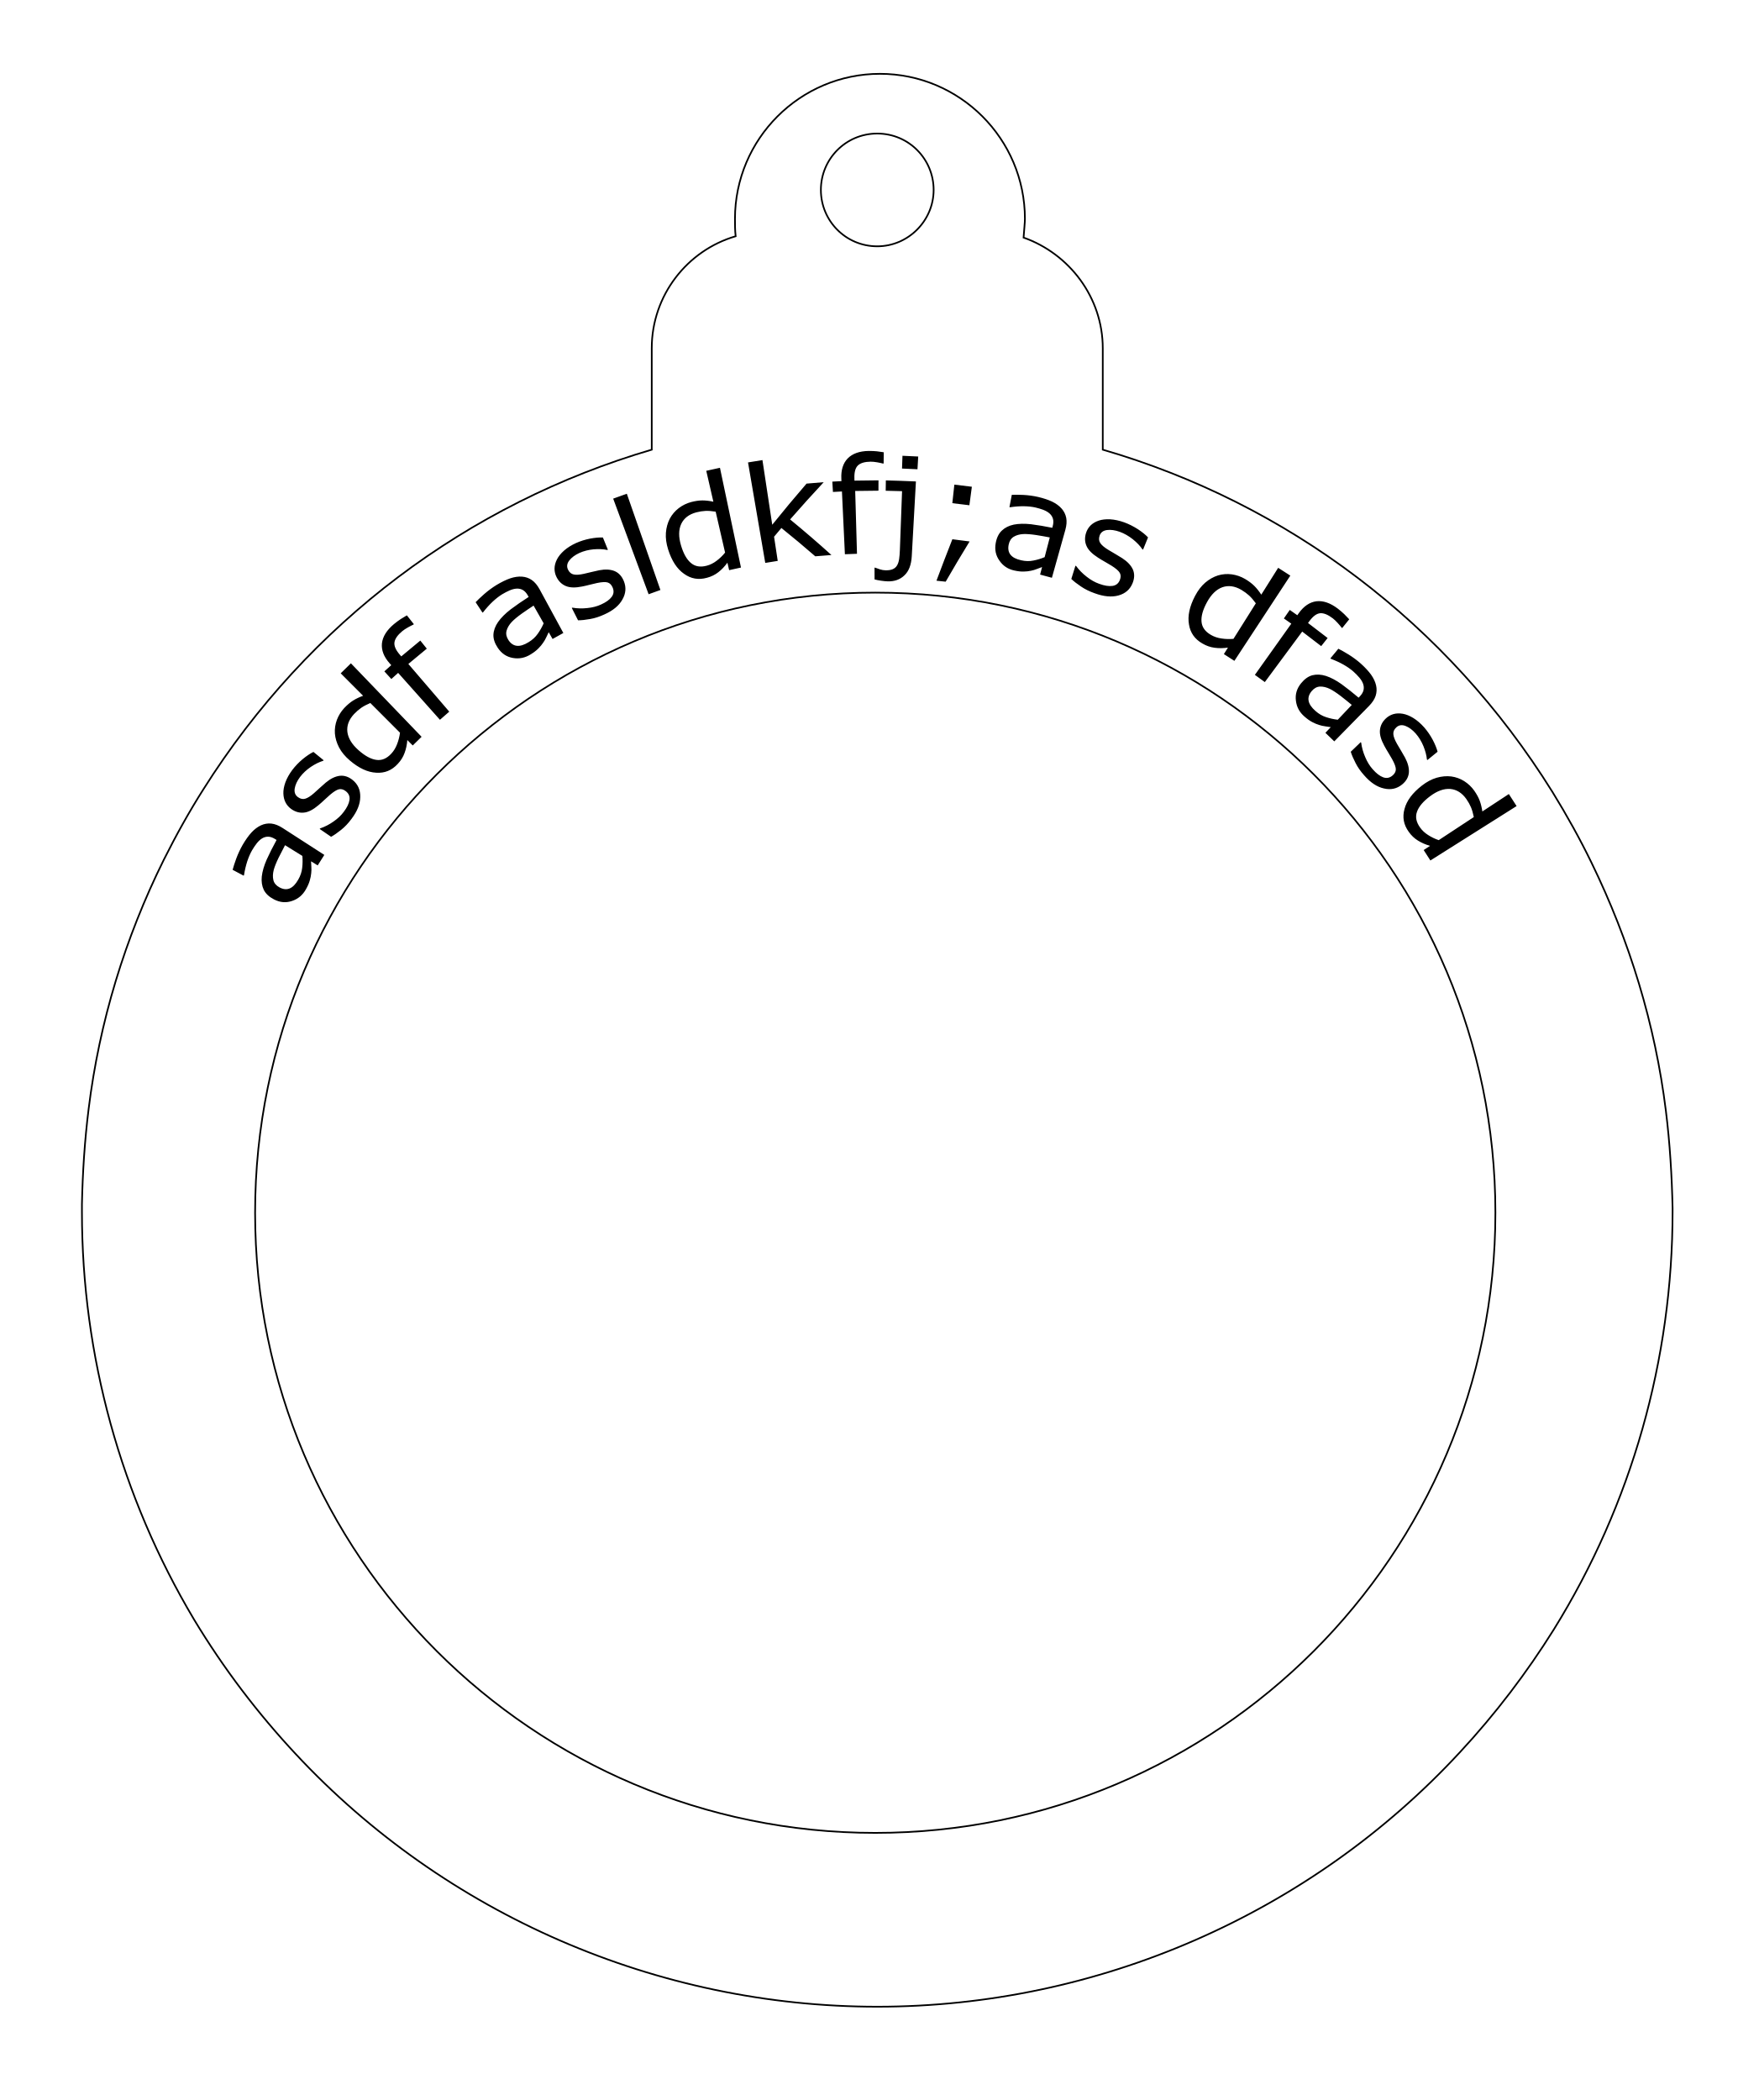
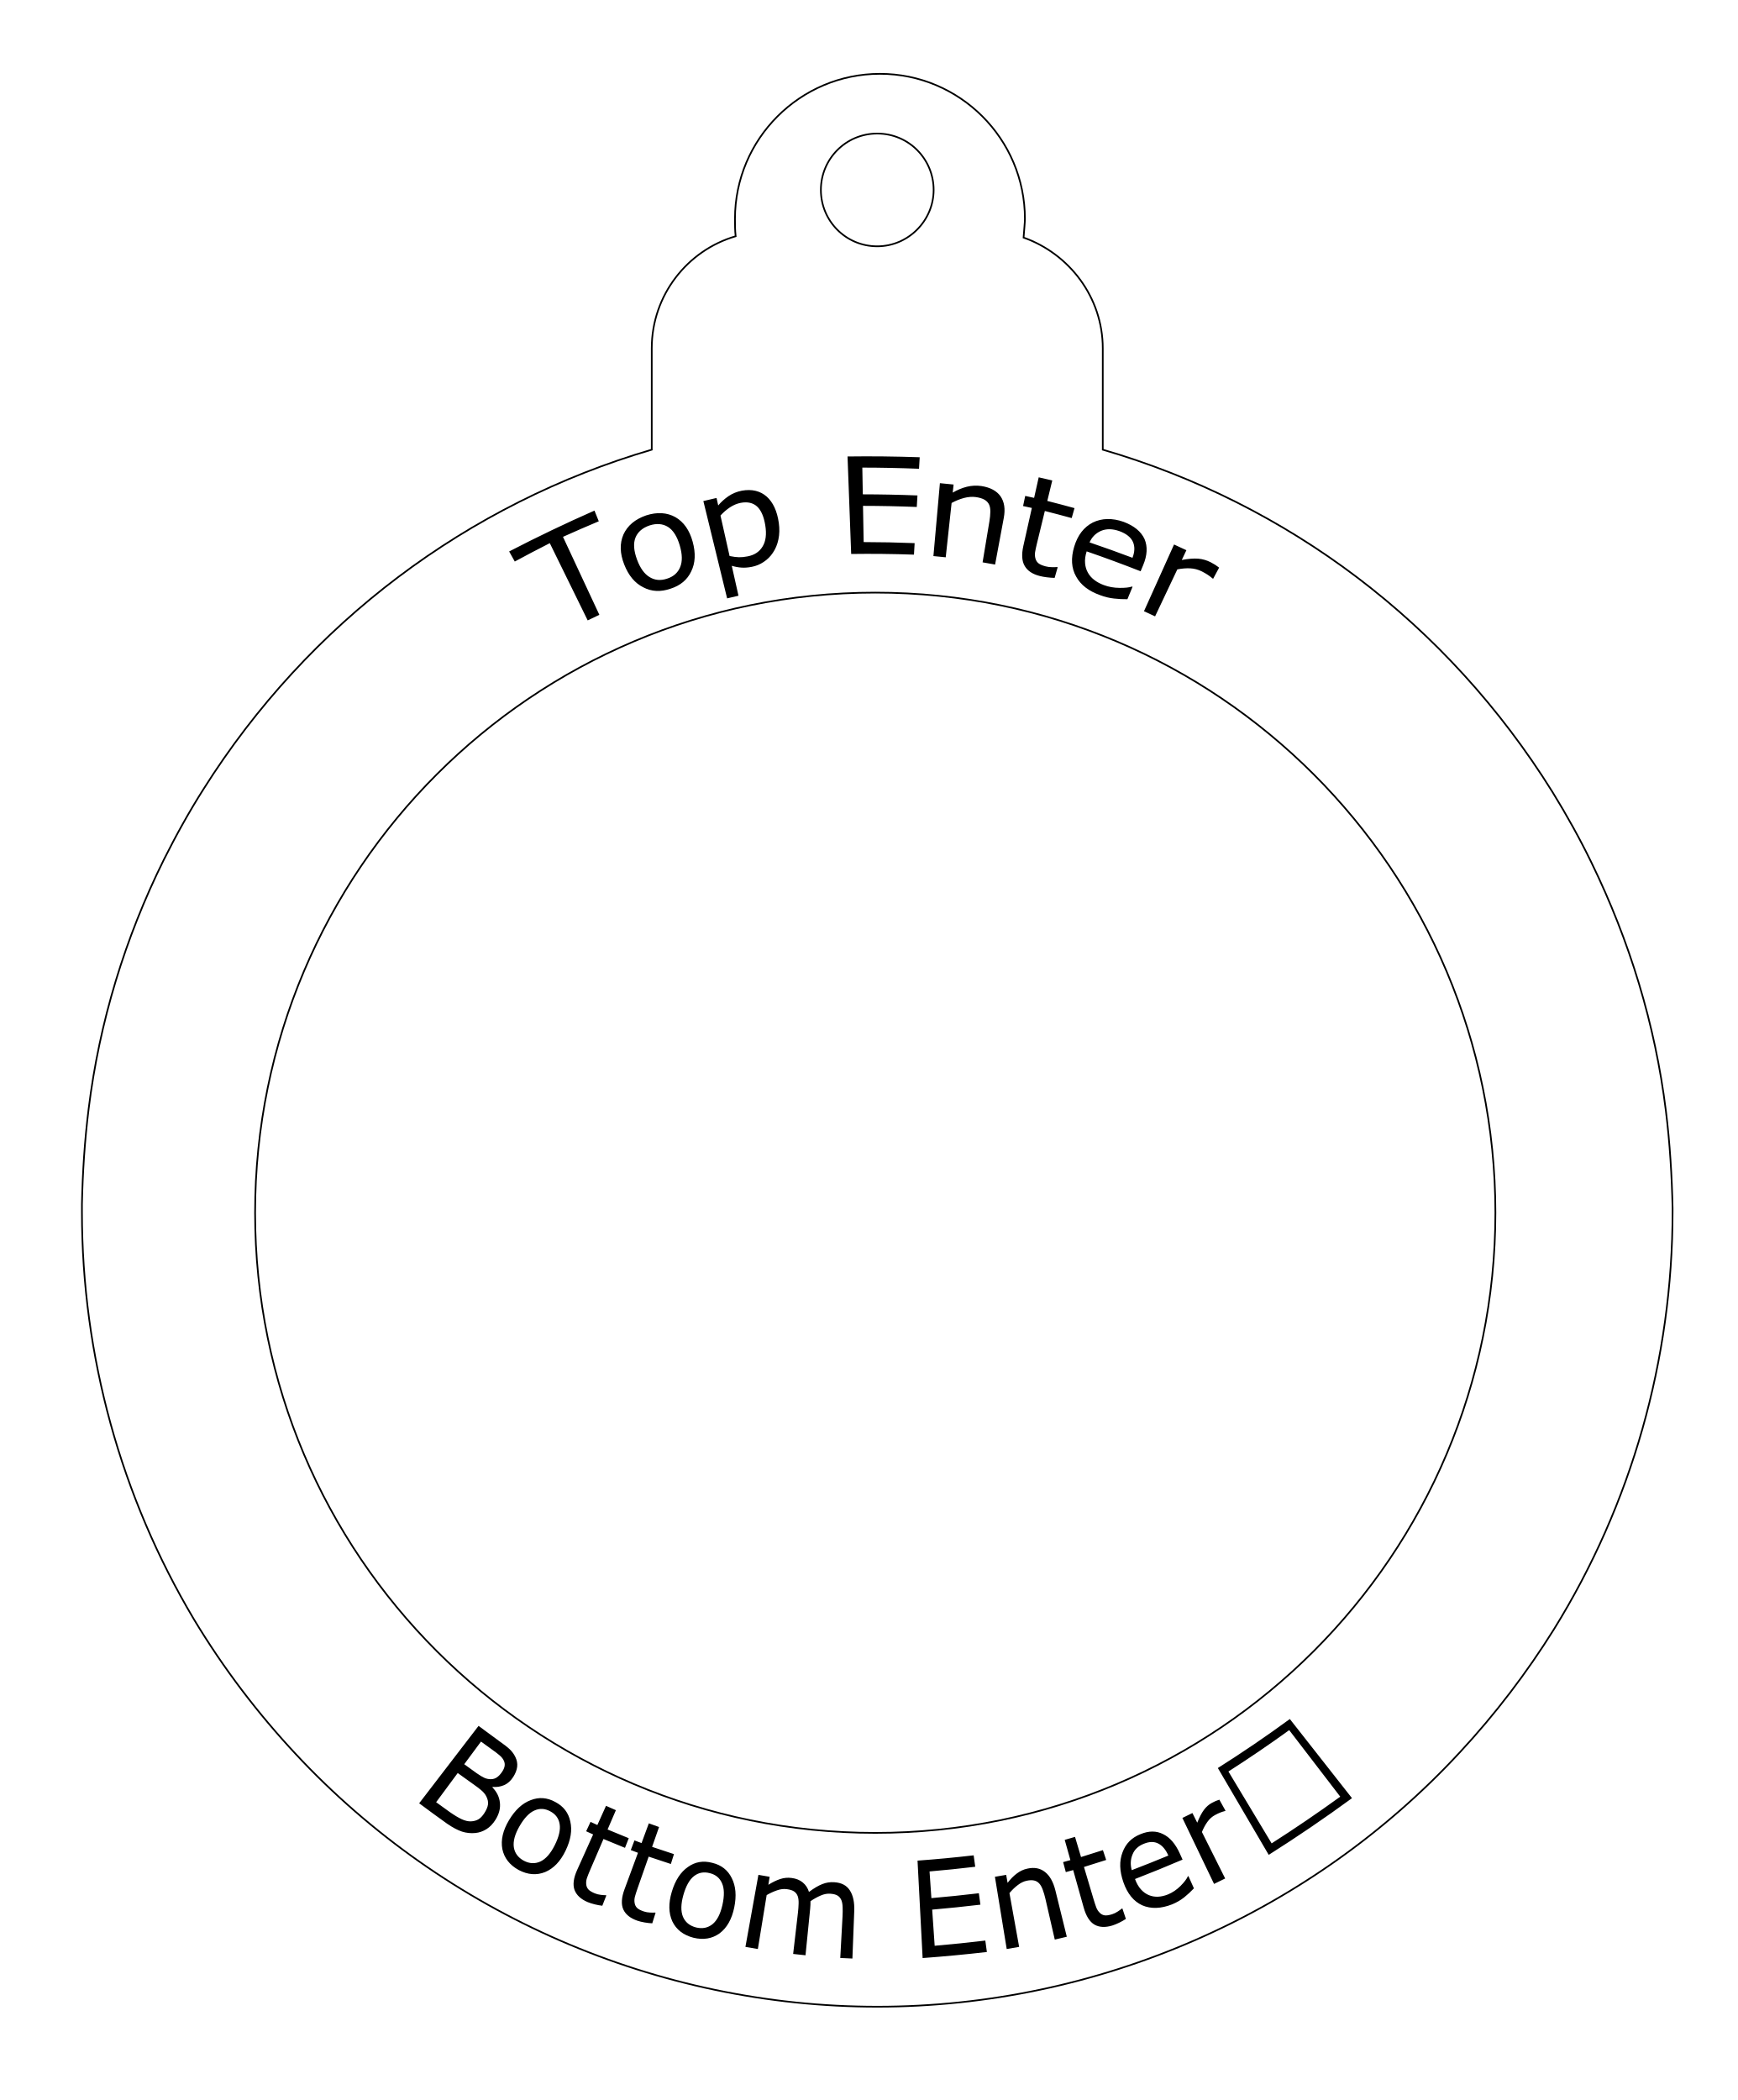
<svg xmlns="http://www.w3.org/2000/svg" width="259" height="313">
  <defs />
  <path fill="none" stroke="black" stroke-width="0.25" stroke-miterlimit="10" transform="matrix(1.00032 0 0 1.00032 0.00863647 0)" d="M248.2 165.5C246.6 152.6 242.8 140.2 237.1 128.5C235.4 125 233.4 121.4 231.3 118C215.6 92.8 191.8 75 164.3 67L164.3 51.9C164.3 44.3 159.3 37.8 152.5 35.4C152.6 34.1 152.7 33.1 152.7 32.6C152.7 20.7 143 11 131.1 11C119.2 11 109.5 20.7 109.5 32.6C109.5 33.5 109.5 34.3 109.6 35.2C102.4 37.3 97.1 44 97.1 51.9L97.1 67C69.8 75 46 92.7 30.3 117.6C28.2 120.9 26.2 124.5 24.4 128.1C18.6 139.8 14.8 152.3 13.2 165.2C12.6 170 12.3 174.8 12.2 179.4C12.2 179.8 12.2 180.2 12.2 180.6C12.2 202 18 223 28.9 241.3C33.3 248.6 38.4 255.3 44.1 261.4C66.4 285.3 98 299 130.7 299C163.5 299 195.2 285.2 217.5 261.1C222.8 255.4 227.5 249.2 231.5 242.8C243.1 224.1 249.2 202.6 249.2 180.5L249.2 180C249.1 175.3 248.8 170.3 248.2 165.5ZM130.7 19.9C135.4 19.9 139.1 23.7 139.1 28.3C139.1 32.9 135.3 36.7 130.7 36.7C126 36.7 122.3 32.9 122.3 28.3C122.3 23.7 126 19.9 130.7 19.9ZM130.4 273.1C79.4 273.1 38 231.7 38 180.7C38 129.7 79.4 88.3 130.4 88.3C181.4 88.3 222.8 129.7 222.8 180.7C222.8 231.7 181.4 273.1 130.4 273.1Z" />
  <defs />
  <text transform="matrix(1.00032 0 0 1.00032 0.00863647 0)" font-size="12" font-family="Segoe UI" x="" y="">
			
	</text>
  <defs />
  <text transform="matrix(1.00032 0 0 1.00032 0.00863647 0)" font-size="12" font-family="Segoe UI" x="" y="">
			
	</text>
  <defs />
  <text transform="matrix(1.00032 0 0 1.00032 0.00863647 0)" font-size="12" font-family="Segoe UI" x="" y="">
			
	</text>
  <defs />
  <text transform="matrix(1.00032 0 0 1.00032 0.00863647 0)" font-size="12" font-family="Segoe UI" x="" y="">
			
	</text>
-   <path d="M48.339 127.422Q47.841 128.203 47.35 128.987Q46.856 128.681 46.362 128.376Q46.372 128.675 46.404 129.192Q46.44 129.708 46.386 130.138Q46.342 130.652 46.167 131.247Q45.997 131.842 45.598 132.542Q44.88 133.836 43.53 134.283Q42.181 134.75 40.838 134.054Q39.737 133.483 39.316 132.631Q38.903 131.774 39.016 130.638Q39.148 129.489 39.756 128.102Q40.386 126.72 41.222 125.194Q41.102 125.119 40.981 125.045Q40.45 124.716 39.974 124.706Q39.498 124.697 39.062 124.962Q38.646 125.216 38.268 125.696Q37.893 126.178 37.561 126.748Q37.163 127.441 36.848 128.39Q36.543 129.339 36.368 130.425Q36.343 130.472 36.318 130.519Q35.495 130.081 34.671 129.644Q34.824 129.047 35.212 127.967Q35.613 126.888 36.163 125.927Q36.818 124.809 37.476 124.083Q38.14 123.364 38.9 123.011Q39.647 122.67 40.441 122.751Q41.233 122.837 42.119 123.409Q45.229 125.415 48.339 127.422ZM45.066 127.574Q43.775 126.774 42.484 125.975Q42.056 126.767 41.514 127.861Q40.987 128.958 40.798 129.663Q40.583 130.504 40.748 131.185Q40.918 131.862 41.647 132.258Q42.471 132.706 43.166 132.422Q43.861 132.145 44.447 131.111Q44.944 130.255 45.039 129.356Q45.145 128.454 45.066 127.574ZM52.584 116.279Q53.738 117.228 53.692 118.804Q53.673 120.371 52.378 122.069Q51.661 123.041 50.838 123.692Q50.02 124.353 49.349 124.723Q48.5 124.14 47.651 123.557Q47.679 123.516 47.707 123.475Q48.751 123.118 49.692 122.457Q50.639 121.809 51.228 121.013Q51.97 120.035 52.086 119.246Q52.21 118.456 51.551 117.935Q51.045 117.535 50.545 117.633Q50.045 117.734 49.187 118.465Q48.87 118.738 48.381 119.195Q47.894 119.656 47.463 120.014Q46.275 121.019 45.307 121.116Q44.338 121.221 43.453 120.613Q42.897 120.232 42.578 119.645Q42.262 119.055 42.235 118.277Q42.209 117.519 42.537 116.601Q42.875 115.685 43.571 114.752Q44.231 113.886 45.105 113.153Q45.985 112.431 46.714 112.072Q47.475 112.692 48.236 113.312Q48.202 113.353 48.169 113.394Q47.285 113.666 46.321 114.308Q45.363 114.961 44.72 115.807Q44.06 116.693 43.923 117.534Q43.794 118.373 44.414 118.816Q44.962 119.208 45.502 119.042Q46.037 118.887 46.79 118.225Q47.208 117.861 47.706 117.396Q48.206 116.935 48.557 116.642Q49.628 115.755 50.643 115.631Q51.663 115.523 52.584 116.279ZM62.835 109.817Q62.172 110.46 61.516 111.11Q61.112 110.706 60.709 110.301Q60.628 111.352 60.296 112.237Q59.974 113.123 59.283 113.857Q57.964 115.301 56.071 115.171Q54.165 115.076 52.138 113.345Q51.083 112.444 50.538 111.415Q50 110.38 49.913 109.321Q49.846 108.279 50.213 107.287Q50.593 106.295 51.316 105.521Q51.979 104.824 52.625 104.416Q53.273 104.013 54.118 103.702Q52.448 102.03 50.779 100.358Q51.536 99.608 52.301 98.865Q57.568 104.341 62.835 109.817ZM59.618 109.21Q57.407 106.995 55.195 104.78Q54.385 105.125 53.843 105.496Q53.303 105.871 52.775 106.423Q51.614 107.665 51.773 109.085Q51.951 110.497 53.426 111.806Q54.879 113.097 56.09 113.258Q57.296 113.433 58.31 112.338Q58.858 111.76 59.176 110.931Q59.502 110.102 59.618 109.21ZM61.684 93.034Q61.641 93.068 61.597 93.103Q61.272 93.249 60.78 93.525Q60.288 93.803 59.96 94.071Q58.921 94.934 58.794 95.725Q58.674 96.515 59.565 97.552Q59.686 97.693 59.807 97.833Q61.217 96.642 62.645 95.477Q63.128 96.079 63.611 96.68Q62.227 97.809 60.861 98.962Q63.911 102.515 66.96 106.069Q66.263 106.672 65.572 107.283Q62.456 103.787 59.341 100.291Q58.833 100.747 58.328 101.206Q57.807 100.637 57.286 100.067Q57.799 99.602 58.314 99.139Q58.194 99.005 58.074 98.87Q56.781 97.419 56.923 95.907Q57.087 94.389 58.708 93.027Q59.26 92.575 59.74 92.261Q60.222 91.95 60.642 91.716Q61.163 92.375 61.684 93.034ZM83.963 94.345Q83.158 94.787 82.356 95.238Q82.069 94.733 81.782 94.228Q81.648 94.495 81.43 94.964Q81.215 95.433 80.962 95.784Q80.677 96.214 80.239 96.653Q79.803 97.095 79.115 97.52Q77.856 98.318 76.449 98.069Q75.049 97.83 74.202 96.575Q73.508 95.547 73.542 94.601Q73.585 93.653 74.237 92.704Q74.91 91.753 76.115 90.822Q77.333 89.909 78.795 88.972Q78.725 88.849 78.655 88.726Q78.346 88.183 77.934 87.945Q77.521 87.709 77.012 87.732Q76.526 87.755 75.964 87.996Q75.403 88.24 74.837 88.582Q74.153 89.002 73.416 89.688Q72.687 90.38 72.005 91.256Q71.96 91.285 71.916 91.314Q71.402 90.536 70.888 89.758Q71.312 89.305 72.18 88.535Q73.056 87.775 74.003 87.192Q75.117 86.523 76.041 86.201Q76.967 85.889 77.8 85.945Q78.616 86.005 79.271 86.458Q79.923 86.915 80.427 87.841Q82.195 91.093 83.963 94.345ZM81.029 92.903Q80.279 91.583 79.528 90.263Q78.775 90.751 77.777 91.451Q76.786 92.163 76.28 92.694Q75.683 93.332 75.499 94.011Q75.32 94.689 75.771 95.386Q76.28 96.174 77.03 96.254Q77.777 96.341 78.792 95.71Q79.64 95.196 80.155 94.452Q80.678 93.712 81.029 92.903ZM92.983 86.624Q93.541 88.01 92.763 89.363Q92.011 90.722 90.078 91.581Q88.989 92.088 87.957 92.263Q86.923 92.451 86.155 92.454Q85.689 91.535 85.224 90.616Q85.268 90.593 85.313 90.571Q86.402 90.758 87.544 90.629Q88.682 90.517 89.575 90.104Q90.686 89.606 91.159 88.973Q91.639 88.342 91.311 87.569Q91.059 86.976 90.578 86.82Q90.095 86.667 89.002 86.892Q88.596 86.977 87.951 87.142Q87.306 87.311 86.759 87.418Q85.236 87.728 84.34 87.349Q83.437 86.978 82.952 86.019Q82.648 85.418 82.65 84.75Q82.656 84.08 83.007 83.383Q83.348 82.706 84.075 82.059Q84.808 81.419 85.86 80.937Q86.846 80.498 87.953 80.279Q89.058 80.074 89.859 80.114Q90.229 81.023 90.6 81.932Q90.551 81.951 90.503 81.971Q89.608 81.781 88.468 81.876Q87.325 81.984 86.363 82.414Q85.365 82.872 84.844 83.543Q84.329 84.217 84.66 84.903Q84.953 85.51 85.506 85.623Q86.048 85.744 87.022 85.527Q87.56 85.41 88.216 85.243Q88.87 85.081 89.314 84.994Q90.663 84.737 91.603 85.119Q92.539 85.519 92.983 86.624ZM98.431 87.937Q97.551 88.249 96.672 88.57Q94.032 81.445 91.391 74.321Q92.407 73.95 93.424 73.59Q95.928 80.763 98.431 87.937ZM110.438 84.591Q109.556 84.781 108.673 84.981Q108.545 84.424 108.417 83.867Q107.805 84.713 107.066 85.284Q106.332 85.862 105.366 86.116Q103.491 86.639 101.954 85.526Q100.384 84.438 99.581 81.895Q99.164 80.573 99.248 79.411Q99.342 78.247 99.831 77.303Q100.326 76.383 101.162 75.737Q102.006 75.098 103.023 74.826Q103.946 74.589 104.702 74.587Q105.455 74.591 106.324 74.779Q105.794 72.476 105.264 70.172Q106.285 69.942 107.305 69.723Q108.871 77.157 110.438 84.591ZM108.07 82.363Q107.368 79.313 106.666 76.263Q105.809 76.123 105.161 76.149Q104.512 76.179 103.779 76.365Q102.147 76.8 101.533 78.088Q100.937 79.379 101.494 81.271Q102.043 83.136 102.983 83.915Q103.911 84.702 105.343 84.314Q106.107 84.116 106.806 83.583Q107.511 83.056 108.07 82.363ZM123.92 82.723Q122.718 82.812 121.511 82.916Q119.047 80.773 116.463 78.695Q115.913 79.345 115.37 79.998Q115.643 81.799 115.916 83.6Q114.987 83.745 114.057 83.9Q112.773 76.412 111.488 68.923Q112.564 68.744 113.638 68.576Q114.369 73.394 115.099 78.212Q117.589 75.115 120.21 72.082Q121.494 71.967 122.773 71.868Q120.211 74.614 117.762 77.421Q120.933 80.023 123.92 82.723ZM131.699 69.088Q131.645 69.088 131.591 69.087Q131.257 68.997 130.718 68.902Q130.179 68.809 129.769 68.811Q128.459 68.827 127.879 69.362Q127.303 69.9 127.343 71.267Q127.348 71.452 127.354 71.638Q129.149 71.6 130.934 71.593Q130.931 72.364 130.928 73.136Q129.2 73.143 127.462 73.178Q127.595 77.859 127.729 82.54Q126.829 82.569 125.927 82.608Q125.707 77.93 125.486 73.253Q124.816 73.286 124.145 73.324Q124.099 72.554 124.053 71.784Q124.734 71.746 125.414 71.711Q125.405 71.531 125.397 71.35Q125.305 69.409 126.346 68.325Q127.403 67.25 129.462 67.212Q130.153 67.208 130.705 67.266Q131.258 67.327 131.717 67.409Q131.708 68.249 131.699 69.088ZM136.745 69.943Q135.591 69.883 134.441 69.836Q134.475 68.885 134.509 67.933Q135.679 67.981 136.854 68.042Q136.8 68.993 136.745 69.943ZM135.892 82.914Q135.786 84.825 134.8 85.753Q133.837 86.691 132.301 86.648Q131.936 86.642 131.341 86.556Q130.747 86.475 130.348 86.358Q130.347 85.484 130.345 84.609Q130.392 84.609 130.438 84.609Q130.697 84.717 131.135 84.856Q131.573 84.996 131.989 85.002Q132.657 85.015 133.071 84.83Q133.488 84.647 133.707 84.263Q133.928 83.88 134.009 83.33Q134.092 82.781 134.121 81.991Q134.284 77.599 134.446 73.208Q133.225 73.17 132.009 73.145Q132.02 72.374 132.031 71.603Q134.264 71.657 136.513 71.759Q136.203 77.336 135.892 82.914ZM144.481 75.306Q143.209 75.144 141.939 74.998Q142.09 73.614 142.241 72.231Q143.544 72.381 144.85 72.548Q144.666 73.927 144.481 75.306ZM144.512 80.703Q142.682 83.684 140.948 86.698Q140.26 86.623 139.574 86.554Q140.73 83.457 141.944 80.374Q143.226 80.529 144.512 80.703ZM156.78 86.117Q155.901 85.875 155.021 85.641Q155.168 85.079 155.314 84.517Q155.035 84.616 154.558 84.801Q154.083 84.989 153.664 85.067Q153.169 85.178 152.561 85.19Q151.955 85.206 151.188 85.035Q149.775 84.738 148.979 83.585Q148.135 82.434 148.405 80.945Q148.626 79.725 149.329 79.074Q150.011 78.424 151.103 78.191Q152.214 77.974 153.686 78.138Q155.163 78.326 156.837 78.667Q156.873 78.53 156.909 78.393Q157.066 77.788 156.939 77.331Q156.811 76.875 156.437 76.538Q156.079 76.218 155.52 76.001Q154.96 75.787 154.331 75.641Q153.568 75.47 152.59 75.453Q151.617 75.446 150.554 75.604Q150.503 75.594 150.452 75.585Q150.627 74.669 150.803 73.753Q151.403 73.72 152.522 73.767Q153.646 73.827 154.703 74.064Q155.939 74.354 156.81 74.764Q157.678 75.182 158.228 75.802Q158.765 76.412 158.917 77.193Q159.064 77.974 158.779 78.99Q157.78 82.553 156.78 86.117ZM155.698 83.042Q156.081 81.573 156.463 80.103Q155.595 79.931 154.413 79.742Q153.234 79.568 152.52 79.599Q151.672 79.646 151.083 80.006Q150.498 80.371 150.335 81.184Q150.15 82.103 150.611 82.681Q151.067 83.261 152.2 83.509Q153.144 83.727 154.015 83.549Q154.892 83.38 155.698 83.042ZM168.795 86.941Q168.225 88.322 166.72 88.746Q165.191 89.177 163.15 88.422Q161.992 88.016 161.115 87.416Q160.231 86.826 159.673 86.291Q159.98 85.308 160.286 84.324Q160.335 84.339 160.383 84.354Q161.041 85.25 161.963 85.96Q162.876 86.679 163.824 87.014Q164.999 87.444 165.8 87.329Q166.606 87.221 166.911 86.438Q167.145 85.838 166.897 85.386Q166.647 84.934 165.676 84.32Q165.315 84.095 164.722 83.757Q164.128 83.423 163.652 83.114Q162.321 82.267 161.937 81.368Q161.543 80.471 161.864 79.446Q162.065 78.802 162.535 78.326Q163.009 77.851 163.753 77.598Q164.477 77.353 165.464 77.402Q166.454 77.46 167.57 77.859Q168.612 78.244 169.591 78.873Q170.563 79.512 171.107 80.1Q170.737 81.009 170.367 81.918Q170.319 81.898 170.27 81.879Q169.759 81.116 168.84 80.373Q167.912 79.64 166.896 79.266Q165.837 78.889 164.981 79.001Q164.13 79.121 163.889 79.843Q163.675 80.483 163.999 80.952Q164.311 81.419 165.18 81.95Q165.66 82.246 166.262 82.59Q166.862 82.938 167.254 83.191Q168.443 83.966 168.858 84.9Q169.248 85.839 168.795 86.941ZM183.978 98.499Q183.196 97.992 182.411 97.492Q182.715 97.008 183.019 96.525Q181.972 96.677 181.029 96.547Q180.088 96.427 179.215 95.914Q177.507 94.947 177.21 93.072Q176.876 91.193 178.111 88.831Q178.754 87.602 179.635 86.84Q180.524 86.085 181.537 85.764Q182.54 85.466 183.591 85.605Q184.646 85.755 185.568 86.291Q186.4 86.785 186.947 87.327Q187.49 87.872 187.986 88.631Q189.245 86.631 190.504 84.631Q191.412 85.208 192.315 85.795Q188.147 92.147 183.978 98.499ZM183.841 95.219Q185.508 92.57 187.175 89.921Q186.653 89.204 186.166 88.755Q185.675 88.31 185.015 87.915Q183.537 87.056 182.185 87.526Q180.847 88.013 179.9 89.743Q178.966 91.448 179.08 92.665Q179.181 93.881 180.48 94.629Q181.17 95.036 182.054 95.164Q182.94 95.301 183.841 95.219ZM200.042 93.613Q199.999 93.578 199.956 93.543Q199.741 93.259 199.363 92.841Q198.982 92.424 198.648 92.164Q197.578 91.345 196.781 91.399Q195.986 91.459 195.173 92.558Q195.063 92.707 194.953 92.857Q196.422 93.962 197.875 95.094Q197.395 95.699 196.916 96.303Q195.51 95.207 194.087 94.136Q191.301 97.899 188.515 101.663Q187.776 101.121 187.032 100.587Q189.747 96.771 192.462 92.956Q191.909 92.565 191.353 92.178Q191.793 91.543 192.232 90.909Q192.795 91.302 193.356 91.699Q193.461 91.552 193.566 91.404Q194.693 89.821 196.193 89.619Q197.704 89.438 199.388 90.711Q199.95 91.148 200.363 91.546Q200.774 91.947 201.095 92.304Q200.569 92.959 200.042 93.613ZM198.867 110.499Q198.208 109.858 197.544 109.225Q197.943 108.802 198.342 108.38Q198.047 108.33 197.536 108.26Q197.026 108.193 196.617 108.055Q196.125 107.91 195.579 107.621Q195.033 107.337 194.431 106.807Q193.311 105.846 193.148 104.435Q192.962 103.021 193.915 101.845Q194.696 100.881 195.614 100.641Q196.537 100.408 197.625 100.746Q198.722 101.105 199.954 101.977Q201.175 102.868 202.494 103.987Q202.591 103.884 202.688 103.781Q203.118 103.327 203.225 102.864Q203.33 102.4 203.161 101.922Q202.998 101.465 202.606 101Q202.212 100.538 201.723 100.099Q201.126 99.572 200.262 99.074Q199.396 98.586 198.369 98.197Q198.327 98.163 198.286 98.129Q198.881 97.41 199.475 96.692Q200.028 96.961 201.007 97.558Q201.981 98.166 202.809 98.896Q203.767 99.759 204.341 100.546Q204.908 101.337 205.097 102.149Q205.277 102.946 205.035 103.705Q204.789 104.462 204.051 105.215Q201.459 107.857 198.867 110.499ZM199.388 107.273Q200.431 106.169 201.474 105.066Q200.789 104.49 199.832 103.744Q198.868 103.011 198.218 102.685Q197.439 102.307 196.74 102.332Q196.043 102.363 195.508 102.997Q194.904 103.714 195.041 104.451Q195.171 105.187 196.062 105.966Q196.797 106.622 197.656 106.894Q198.514 107.175 199.388 107.273ZM208.956 116.942Q207.793 117.88 206.259 117.516Q204.727 117.18 203.323 115.563Q202.511 114.662 202.037 113.72Q201.55 112.782 201.321 112.047Q202.063 111.332 202.805 110.618Q202.84 110.654 202.875 110.69Q203.018 111.789 203.479 112.849Q203.926 113.911 204.589 114.651Q205.4 115.578 206.15 115.853Q206.899 116.134 207.543 115.594Q208.036 115.18 208.041 114.67Q208.043 114.16 207.499 113.17Q207.295 112.803 206.944 112.229Q206.589 111.657 206.324 111.161Q205.574 109.789 205.673 108.819Q205.762 107.845 206.536 107.101Q207.022 106.634 207.662 106.441Q208.305 106.252 209.076 106.385Q209.826 106.516 210.661 107.026Q211.494 107.545 212.27 108.419Q212.986 109.242 213.529 110.248Q214.059 111.257 214.263 112.044Q213.502 112.664 212.741 113.284Q212.707 113.242 212.674 113.201Q212.586 112.28 212.152 111.206Q211.704 110.133 211.004 109.33Q210.266 108.502 209.468 108.196Q208.67 107.897 208.111 108.414Q207.616 108.872 207.671 109.436Q207.716 109.992 208.216 110.867Q208.489 111.351 208.845 111.934Q209.197 112.519 209.414 112.923Q210.066 114.152 209.984 115.172Q209.883 116.193 208.956 116.942ZM213.191 128.253Q212.691 127.468 212.189 126.698Q212.666 126.384 213.143 126.07Q212.135 125.786 211.338 125.287Q210.539 124.797 209.963 123.978Q208.821 122.401 209.333 120.577Q209.813 118.731 211.918 117.096Q213.013 116.245 214.131 115.919Q215.253 115.6 216.306 115.728Q217.339 115.87 218.234 116.427Q219.125 116.995 219.734 117.855Q220.279 118.639 220.545 119.35Q220.806 120.061 220.935 120.945Q222.91 119.646 224.884 118.348Q225.463 119.237 226.041 120.143Q219.616 124.198 213.191 128.253ZM214.433 125.222Q217.048 123.502 219.663 121.782Q219.493 120.925 219.241 120.324Q218.986 119.723 218.554 119.099Q217.578 117.72 216.158 117.592Q214.742 117.484 213.161 118.664Q211.604 119.826 211.199 120.978Q210.782 122.121 211.646 123.329Q212.098 123.979 212.843 124.452Q213.586 124.934 214.433 125.222Z" />
+   <path d="M89.245 77.697Q86.569 78.818 83.91 80.016Q86.62 85.826 89.33 91.636Q88.46 92.048 87.592 92.468Q84.767 86.713 81.943 80.957Q79.321 82.288 76.724 83.694Q76.305 82.943 75.886 82.193Q82.183 78.931 88.602 76.103Q88.924 76.9 89.245 77.697ZM103.236 80.735Q103.944 83.305 103.02 85.17Q102.138 87.043 99.938 87.744Q97.724 88.508 95.882 87.54Q94.002 86.609 93.031 84.126Q92.059 81.643 92.925 79.654Q93.835 77.671 96.311 76.816Q98.772 76.032 100.671 77.081Q102.529 78.164 103.236 80.735ZM101.31 81.285Q100.708 79.253 99.546 78.527Q98.367 77.814 96.809 78.318Q95.234 78.854 94.712 80.132Q94.209 81.411 94.942 83.4Q95.651 85.324 96.832 86.022Q97.996 86.734 99.44 86.242Q100.866 85.781 101.373 84.524Q101.898 83.27 101.31 81.285ZM116.076 77.931Q116.262 79.246 116.019 80.39Q115.785 81.536 115.187 82.398Q114.642 83.217 113.819 83.758Q113.001 84.305 112.05 84.485Q111.236 84.646 110.539 84.6Q109.838 84.56 109.066 84.33Q109.566 86.56 110.067 88.79Q109.22 88.984 108.373 89.186Q106.602 81.934 104.831 74.681Q105.814 74.446 106.796 74.221Q106.921 74.778 107.046 75.335Q107.691 74.563 108.577 73.951Q109.471 73.347 110.578 73.134Q112.809 72.741 114.275 74.016Q115.705 75.31 116.076 77.931ZM114.058 78.286Q113.743 76.339 112.844 75.498Q111.931 74.665 110.406 74.946Q109.573 75.109 108.799 75.616Q108.03 76.129 107.384 76.841Q108.061 79.857 108.738 82.873Q109.58 83.047 110.155 83.054Q110.728 83.065 111.423 82.926Q112.945 82.638 113.655 81.462Q114.383 80.291 114.058 78.286ZM136.221 82.668Q131.526 82.505 126.863 82.568Q126.592 75.303 126.32 68.037Q131.679 67.965 137.076 68.153Q137.026 69.01 136.975 69.868Q132.726 69.7 128.524 69.695Q128.56 71.687 128.595 73.679Q132.646 73.684 136.741 73.846Q136.69 74.704 136.64 75.562Q132.611 75.402 128.626 75.398Q128.675 78.097 128.723 80.797Q132.502 80.802 136.322 80.953Q136.272 81.811 136.221 82.668ZM148.313 84.145Q147.381 83.976 146.449 83.817Q146.959 80.753 147.468 77.69Q147.591 76.948 147.603 76.282Q147.614 75.615 147.416 75.207Q147.211 74.759 146.734 74.481Q146.255 74.206 145.443 74.088Q144.611 73.974 143.659 74.225Q142.715 74.486 141.831 74.966Q141.393 79.015 140.955 83.064Q140.037 82.969 139.12 82.883Q139.604 77.45 140.087 72.017Q141.106 72.113 142.128 72.219Q142.063 72.821 141.998 73.422Q143.029 72.821 144.101 72.549Q145.182 72.287 146.271 72.442Q148.266 72.754 149.13 73.981Q149.976 75.216 149.609 77.185Q148.961 80.665 148.313 84.145ZM157.188 86.131Q156.653 86.122 156.042 86.045Q155.432 85.972 154.972 85.851Q153.368 85.447 152.737 84.374Q152.091 83.305 152.524 81.37Q153.158 78.54 153.791 75.709Q153.138 75.565 152.484 75.425Q152.643 74.671 152.802 73.916Q153.465 74.057 154.128 74.204Q154.47 72.674 154.813 71.144Q155.823 71.376 156.834 71.617Q156.463 73.14 156.093 74.662Q158.121 75.177 160.15 75.734Q159.939 76.476 159.728 77.218Q157.727 76.669 155.728 76.162Q155.14 78.576 154.552 80.991Q154.349 81.826 154.273 82.305Q154.197 82.785 154.328 83.249Q154.445 83.681 154.77 83.948Q155.092 84.217 155.846 84.414Q156.285 84.532 156.797 84.535Q157.31 84.541 157.545 84.516Q157.593 84.53 157.641 84.544Q157.415 85.337 157.188 86.131ZM170.001 85.147Q166.025 83.585 161.962 82.181Q161.653 83.139 161.726 83.948Q161.794 84.756 162.163 85.383Q162.51 85.995 163.115 86.452Q163.717 86.913 164.532 87.209Q165.612 87.612 166.866 87.622Q168.098 87.637 168.709 87.423Q168.755 87.442 168.8 87.461Q168.417 88.386 168.034 89.311Q167.036 89.324 166.031 89.208Q165.014 89.098 163.999 88.719Q161.402 87.806 160.388 85.928Q159.327 84.061 160.107 81.471Q160.878 78.908 162.875 77.88Q164.916 76.892 167.464 77.779Q169.817 78.662 170.592 80.355Q171.298 82.038 170.385 84.228Q170.193 84.688 170.001 85.147ZM168.79 83.137Q169.311 81.789 168.855 80.761Q168.387 79.735 166.846 79.165Q165.292 78.617 164.094 79.129Q162.91 79.655 162.393 80.843Q165.598 81.933 168.79 83.137ZM180.813 86.261Q180.765 86.236 180.718 86.211Q180.368 85.913 180.014 85.677Q179.66 85.442 179.147 85.177Q178.318 84.756 177.379 84.708Q176.442 84.67 175.473 84.867Q173.816 88.367 172.16 91.867Q171.332 91.48 170.503 91.102Q172.743 86.129 174.984 81.156Q175.906 81.577 176.826 82.007Q176.481 82.735 176.137 83.463Q177.598 83.19 178.587 83.269Q179.58 83.358 180.44 83.8Q180.913 84.047 181.114 84.181Q181.314 84.315 181.704 84.601Q181.258 85.431 180.813 86.261Z" />
+   <path d="M73.861 271.214Q73.29 272.135 72.51 272.628Q71.728 273.117 70.863 273.204Q69.83 273.305 68.863 272.997Q67.895 272.679 66.646 271.823Q64.543 270.323 62.474 268.775Q66.9 263.007 71.327 257.239Q72.824 258.364 74.342 259.46Q75.478 260.251 75.981 260.735Q76.488 261.215 76.81 261.872Q77.169 262.607 77.081 263.333Q76.996 264.061 76.504 264.836Q75.948 265.71 75.152 266.064Q74.351 266.413 73.432 266.336Q73.41 266.369 73.389 266.401Q74.368 267.401 74.504 268.662Q74.659 269.927 73.861 271.214ZM74.848 264.065Q75.139 263.625 75.207 263.237Q75.277 262.849 75.114 262.47Q74.924 262.024 74.481 261.645Q74.04 261.264 73.34 260.773Q72.511 260.18 71.689 259.578Q70.44 261.266 69.191 262.953Q70.123 263.634 71.062 264.304Q71.748 264.784 72.209 264.989Q72.669 265.191 73.183 265.185Q73.695 265.175 74.097 264.885Q74.498 264.594 74.848 264.065ZM72.186 270.246Q72.663 269.508 72.734 268.937Q72.807 268.368 72.46 267.707Q72.228 267.26 71.749 266.85Q71.272 266.436 70.534 265.926Q69.372 265.104 68.221 264.265Q66.613 266.439 65.004 268.614Q66.023 269.359 67.051 270.092Q68.079 270.807 68.813 271.148Q69.549 271.483 70.166 271.471Q70.822 271.445 71.296 271.171Q71.768 270.895 72.186 270.246ZM84.3 275.829Q83.144 278.231 81.252 279.024Q79.347 279.791 77.313 278.724Q75.281 277.603 74.869 275.589Q74.497 273.579 75.865 271.291Q77.232 269.002 79.101 268.307Q80.944 267.579 82.767 268.584Q84.592 269.542 84.998 271.48Q85.456 273.427 84.3 275.829ZM82.677 275.031Q83.628 273.137 83.41 271.871Q83.207 270.607 82.018 269.977Q80.82 269.323 79.655 269.851Q78.479 270.367 77.423 272.204Q76.401 273.982 76.58 275.303Q76.775 276.627 78.063 277.331Q79.34 278.007 80.55 277.45Q81.748 276.881 82.677 275.031ZM89.771 284.046Q89.242 283.985 88.645 283.84Q88.047 283.692 87.605 283.51Q86.066 282.859 85.63 281.689Q85.208 280.517 86.022 278.71Q87.212 276.065 88.403 273.42Q87.884 273.185 87.365 272.946Q87.69 272.246 88.014 271.546Q88.525 271.781 89.036 272.013Q89.68 270.584 90.323 269.155Q91.058 269.482 91.796 269.803Q91.176 271.243 90.556 272.682Q92.131 273.345 93.713 273.98Q93.431 274.698 93.15 275.417Q91.544 274.772 89.945 274.099Q88.962 276.382 87.979 278.665Q87.639 279.454 87.483 279.913Q87.327 280.372 87.372 280.848Q87.413 281.29 87.683 281.601Q87.955 281.911 88.658 282.201Q89.067 282.368 89.562 282.425Q90.055 282.479 90.284 282.474Q90.328 282.492 90.373 282.509Q90.072 283.278 89.771 284.046ZM97.216 286.667Q96.683 286.642 96.074 286.538Q95.466 286.432 95.01 286.28Q93.421 285.735 92.9 284.596Q92.393 283.455 93.079 281.595Q94.083 278.874 95.086 276.153Q94.549 275.953 94.013 275.75Q94.288 275.029 94.563 274.309Q95.09 274.508 95.62 274.705Q96.163 273.235 96.705 271.764Q97.467 272.041 98.229 272.312Q97.711 273.791 97.192 275.27Q98.819 275.825 100.449 276.351Q100.218 277.087 99.988 277.823Q98.333 277.29 96.682 276.727Q95.86 279.072 95.038 281.418Q94.754 282.229 94.63 282.697Q94.507 283.166 94.587 283.639Q94.659 284.077 94.952 284.369Q95.247 284.66 95.971 284.902Q96.393 285.04 96.892 285.063Q97.39 285.083 97.618 285.063Q97.664 285.078 97.71 285.092Q97.463 285.879 97.216 286.667ZM109.433 284.307Q108.896 286.918 107.266 288.15Q105.599 289.358 103.352 288.815Q101.085 288.22 100.205 286.371Q99.363 284.516 100.128 281.962Q100.893 279.408 102.526 278.274Q104.127 277.115 106.165 277.651Q108.187 278.139 109.061 279.921Q109.97 281.696 109.433 284.307ZM107.673 283.93Q108.134 281.862 107.609 280.686Q107.098 279.508 105.779 279.185Q104.442 278.839 103.432 279.633Q102.423 280.422 101.849 282.462Q101.293 284.436 101.783 285.672Q102.305 286.91 103.739 287.281Q105.153 287.628 106.196 286.794Q107.222 285.951 107.673 283.93ZM127.046 291.914Q126.143 291.875 125.237 291.83Q125.406 288.729 125.575 285.628Q125.613 284.926 125.59 284.269Q125.568 283.613 125.402 283.212Q125.221 282.781 124.851 282.543Q124.482 282.304 123.761 282.253Q123.057 282.199 122.317 282.525Q121.571 282.845 120.798 283.368Q120.803 283.594 120.791 283.892Q120.78 284.191 120.751 284.482Q120.404 287.956 120.057 291.43Q119.136 291.334 118.214 291.231Q118.572 288.146 118.931 285.062Q119.014 284.344 119.029 283.692Q119.045 283.04 118.9 282.629Q118.741 282.187 118.378 281.931Q118.015 281.673 117.283 281.576Q116.585 281.479 115.828 281.744Q115.064 282.002 114.267 282.458Q113.611 286.477 112.954 290.496Q112.022 290.34 111.102 290.178Q112.069 284.811 113.037 279.443Q113.869 279.59 114.712 279.731Q114.615 280.328 114.517 280.926Q115.425 280.349 116.27 280.072Q117.108 279.788 117.99 279.907Q119.002 280.035 119.654 280.584Q120.311 281.128 120.573 281.99Q121.684 281.158 122.554 280.82Q123.416 280.474 124.353 280.543Q125.96 280.641 126.671 281.767Q127.396 282.887 127.32 284.839Q127.183 288.376 127.046 291.914ZM147.089 290.94Q142.273 291.495 137.512 291.843Q137.132 284.582 136.753 277.322Q140.913 277.018 145.119 276.533Q145.236 277.384 145.352 278.236Q141.934 278.645 138.544 278.935Q138.681 280.923 138.818 282.91Q142.34 282.608 145.892 282.183Q146.008 283.035 146.124 283.886Q142.515 284.318 138.936 284.625Q139.122 287.318 139.308 290.012Q143.066 289.69 146.856 289.237Q146.972 290.088 147.089 290.94ZM159.001 288.665Q158.104 288.882 157.208 289.091Q156.513 286.065 155.819 283.038Q155.651 282.305 155.423 281.681Q155.197 281.056 154.903 280.742Q154.593 280.392 154.138 280.287Q153.684 280.181 153.029 280.32Q152.356 280.458 151.694 280.967Q151.027 281.472 150.453 282.163Q151.175 286.171 151.897 290.178Q150.977 290.34 150.045 290.497Q149.166 285.114 148.287 279.731Q149.13 279.59 149.963 279.443Q150.07 280.039 150.178 280.635Q150.811 279.793 151.547 279.245Q152.277 278.69 153.127 278.513Q154.683 278.168 155.747 279.013Q156.827 279.847 157.306 281.79Q158.154 285.228 159.001 288.665ZM167.807 286.012Q167.358 286.305 166.804 286.578Q166.249 286.848 165.792 286.991Q164.198 287.477 163.119 286.857Q162.052 286.226 161.517 284.317Q160.735 281.524 159.952 278.731Q159.409 278.882 158.853 279.033Q158.652 278.288 158.452 277.543Q159 277.394 159.536 277.245Q159.113 275.736 158.69 274.227Q159.458 274.008 160.226 273.783Q160.673 275.286 161.12 276.788Q162.752 276.288 164.382 275.758Q164.626 276.49 164.871 277.222Q163.217 277.759 161.56 278.267Q162.268 280.649 162.977 283.031Q163.222 283.855 163.396 284.307Q163.571 284.76 163.91 285.097Q164.224 285.41 164.629 285.475Q165.036 285.539 165.762 285.312Q166.184 285.177 166.602 284.903Q167.019 284.627 167.193 284.477Q167.238 284.462 167.284 284.447Q167.545 285.229 167.807 286.012ZM176.255 277.172Q172.735 278.68 169.165 280.063Q169.511 281.007 170.046 281.606Q170.585 282.203 171.24 282.468Q171.872 282.729 172.594 282.701Q173.317 282.667 174.084 282.359Q175.098 281.941 175.948 281.099Q176.787 280.249 177.041 279.666Q177.085 279.647 177.128 279.627Q177.537 280.541 177.946 281.454Q177.258 282.186 176.477 282.811Q175.689 283.431 174.705 283.836Q172.185 284.825 170.239 283.98Q168.327 283.1 167.437 280.546Q166.557 278.019 167.307 276.084Q168.015 274.145 170.006 273.369Q171.839 272.612 173.345 273.367Q174.872 274.099 175.846 276.264Q176.05 276.718 176.255 277.172ZM174.137 276.568Q173.557 275.244 172.636 274.777Q171.724 274.302 170.488 274.807Q169.24 275.297 168.801 276.395Q168.339 277.495 168.68 278.743Q171.427 277.691 174.137 276.568ZM182.656 269.885Q182.617 269.907 182.577 269.929Q182.2 270.026 181.868 270.158Q181.536 270.289 181.11 270.518Q180.421 270.884 179.951 271.553Q179.475 272.221 179.138 273.057Q180.871 276.52 182.604 279.983Q181.779 280.391 180.948 280.794Q178.588 275.877 176.228 270.96Q176.978 270.596 177.722 270.228Q178.083 270.948 178.443 271.669Q178.934 270.435 179.437 269.763Q179.933 269.088 180.623 268.717Q181.003 268.511 181.184 268.439Q181.366 268.367 181.739 268.238Q182.197 269.062 182.656 269.885ZM189.096 276.462Q185.305 269.991 181.513 263.52Q187.004 260.049 192.241 256.216Q196.874 262.114 201.507 268.012Q195.444 272.449 189.096 276.462ZM189.53 274.751Q194.74 271.416 199.756 267.789Q195.952 262.83 192.148 257.872Q187.707 261.082 183.09 264.038Q186.31 269.394 189.53 274.751Z" />
</svg>
